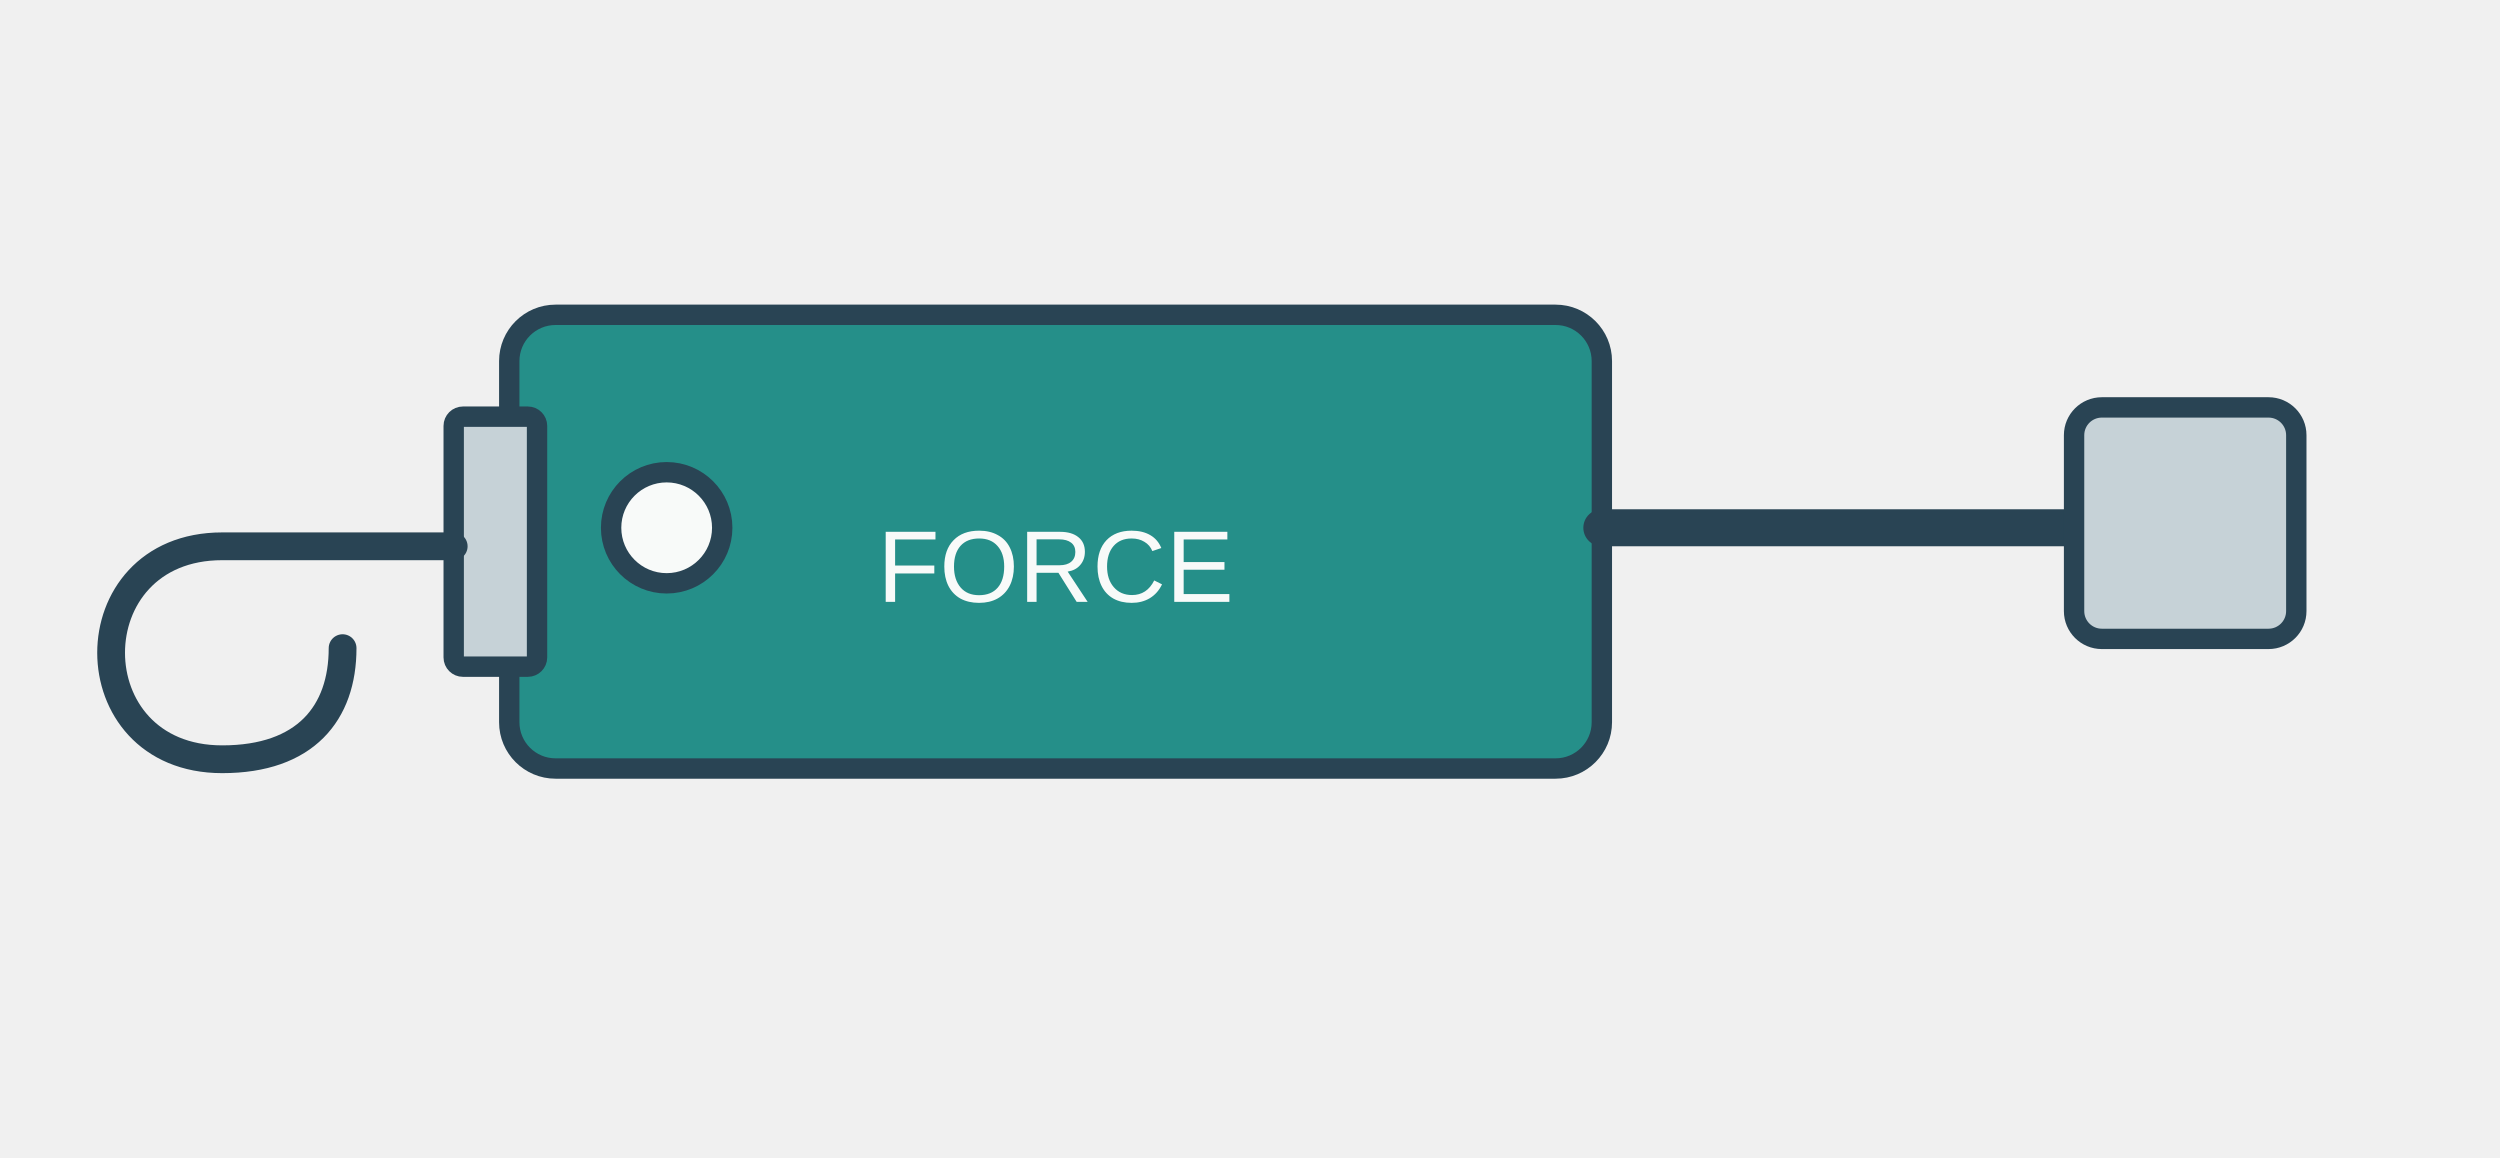
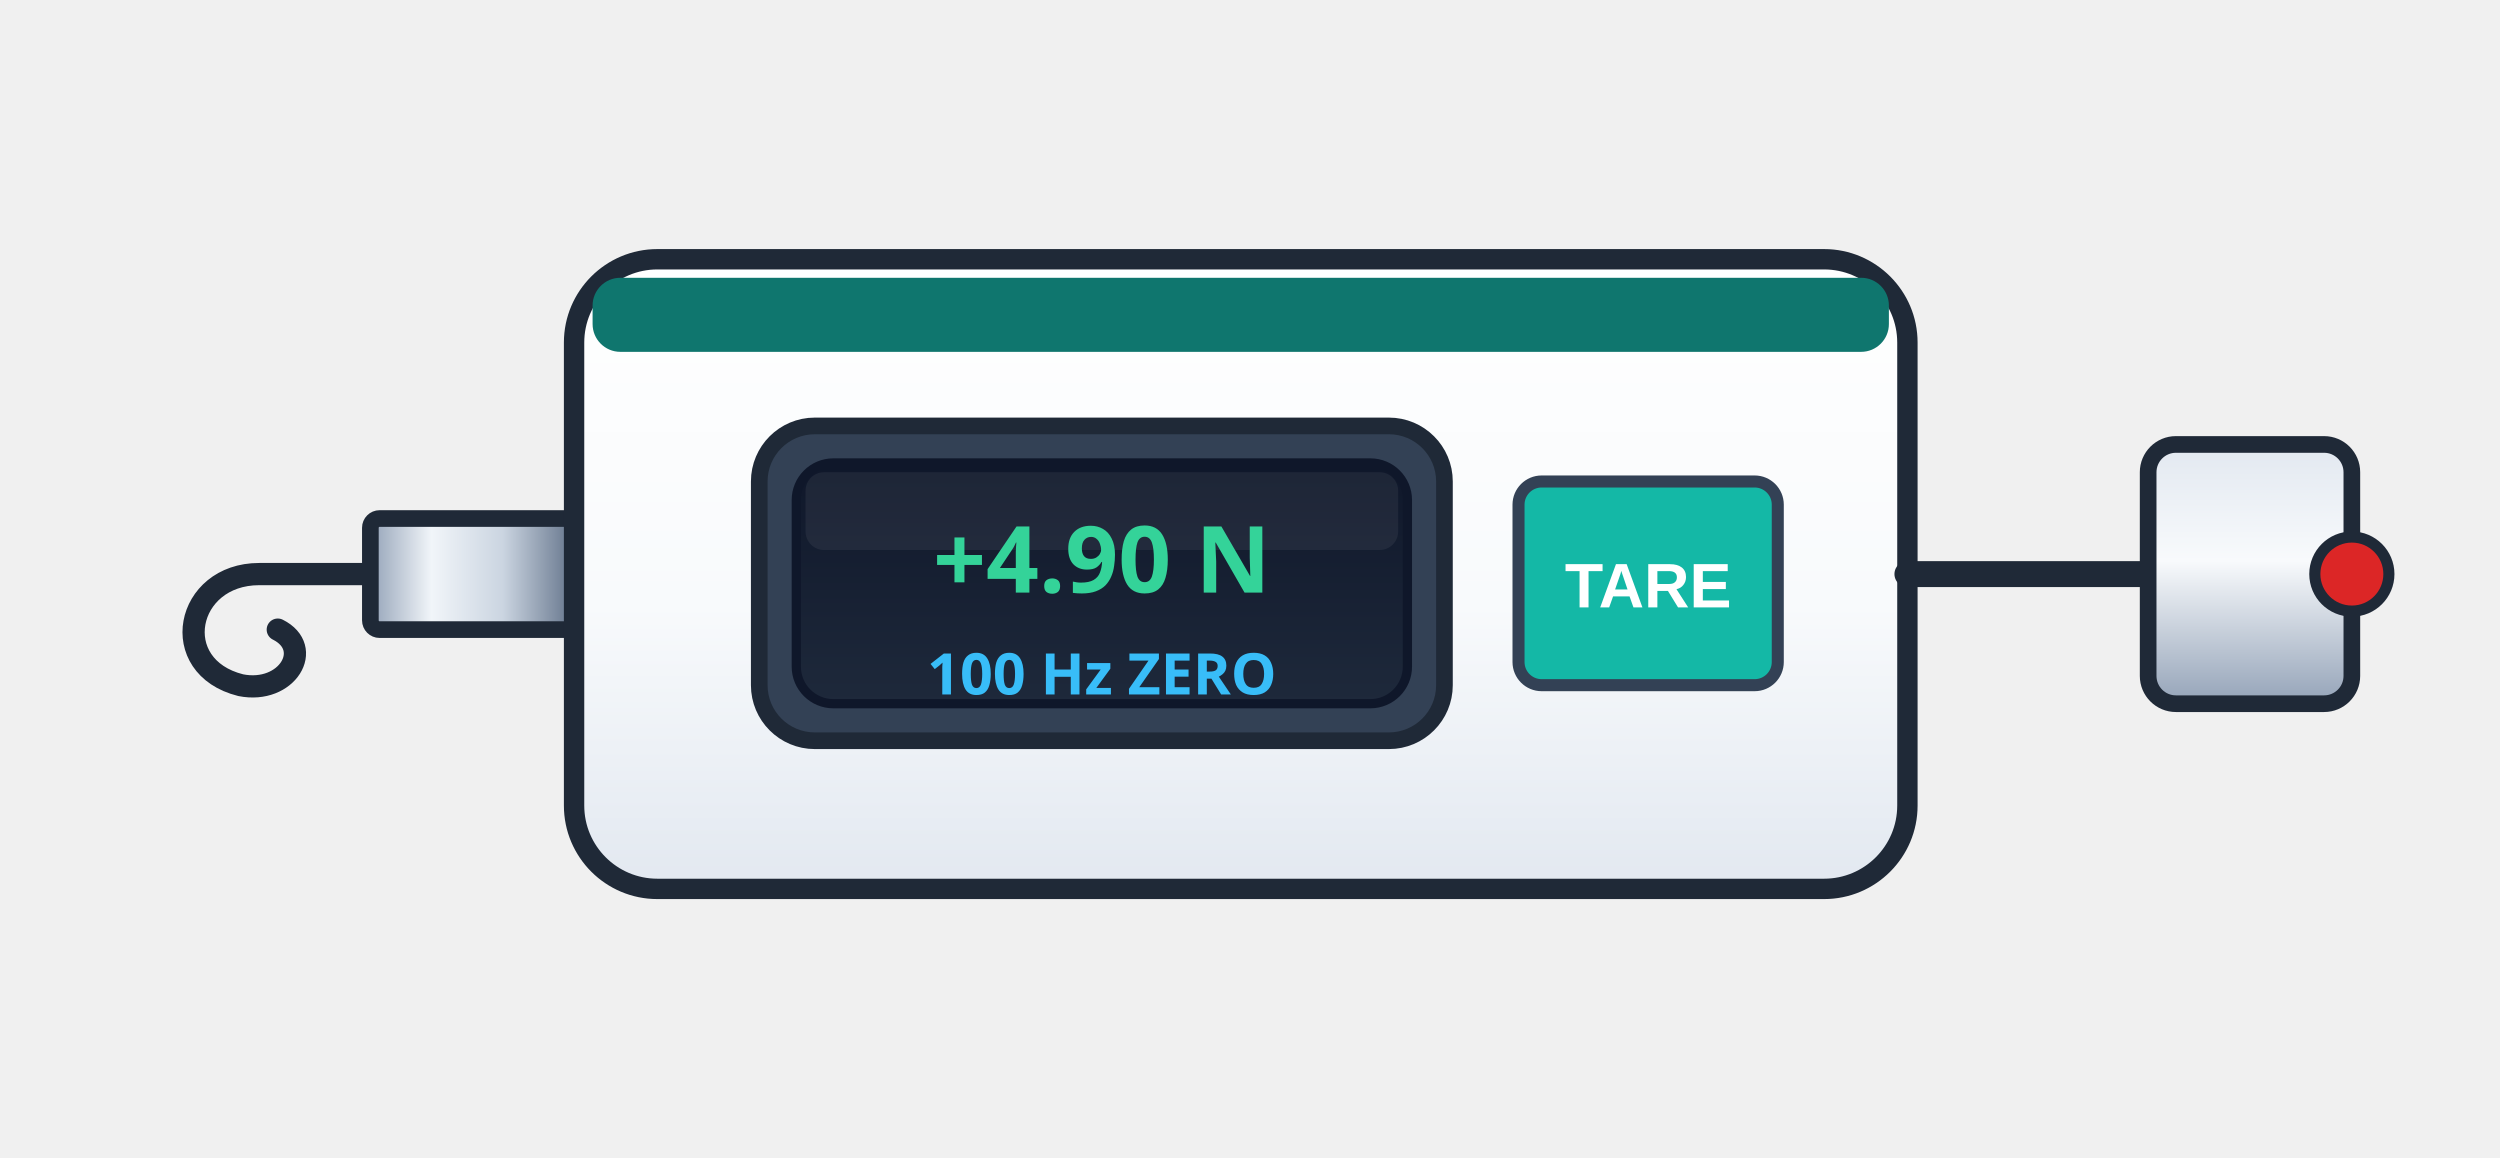
<svg xmlns="http://www.w3.org/2000/svg" width="270" height="125" viewBox="0 0 270 125">
-   <g stroke="#294454" stroke-width="2.2" stroke-linejoin="round" stroke-linecap="round">
-     <rect x="55" y="34" width="118" height="49" fill="#258f89" rx="5" />
-     <rect x="49" y="45" width="9" height="27" fill="#c6d2d7" rx="1" />
-     <path d="M49 59 H24 C8 59 8 82 24 82 C33 82 37 77 37 70" fill="none" stroke-width="3" />
-     <ellipse cx="72" cy="57" rx="6" ry="6" fill="#f8faf9" />
-     <text x="114" y="65" font-size="11" fill="#f8faf9" stroke="none" font-family="Arial" text-anchor="middle">FORCE</text>
-     <path d="M173 57 H225" fill="none" stroke-width="4" />
-     <rect x="224" y="44" width="24" height="25" fill="#c6d2d7" rx="3" />
+   <defs>
+     <linearGradient id="g-chassis" x1="0" y1="0" x2="0" y2="1">
+       <stop offset="0%" stop-color="#FFFFFF" />
+       <stop offset="55%" stop-color="#F8FAFC" />
+       <stop offset="100%" stop-color="#E2E8F0" />
+     </linearGradient>
+     <linearGradient id="g-chassis-h" x1="0" y1="0" x2="1" y2="0">
+       <stop offset="0%" stop-color="#E2E8F0" />
+       <stop offset="22%" stop-color="#F8FAFC" />
+       <stop offset="80%" stop-color="#F1F5F9" />
+       <stop offset="100%" stop-color="#CBD5E1" />
+     </linearGradient>
+     <linearGradient id="g-bezel" x1="0" y1="0" x2="0" y2="1">
+       <stop offset="0%" stop-color="#475569" />
+       <stop offset="100%" stop-color="#1E293B" />
+     </linearGradient>
+     <linearGradient id="g-metal" x1="0" y1="0" x2="1" y2="0">
+       <stop offset="0%" stop-color="#94A3B8" />
+       <stop offset="30%" stop-color="#F1F5F9" />
+       <stop offset="65%" stop-color="#CBD5E1" />
+       <stop offset="100%" stop-color="#64748B" />
+     </linearGradient>
+     <linearGradient id="g-metal-v" x1="0" y1="0" x2="0" y2="1">
+       <stop offset="0%" stop-color="#E2E8F0" />
+       <stop offset="45%" stop-color="#F8FAFC" />
+       <stop offset="100%" stop-color="#94A3B8" />
+     </linearGradient>
+     <linearGradient id="g-teal" x1="0" y1="0" x2="0" y2="1">
+       <stop offset="0%" stop-color="#14B8A6" />
+       <stop offset="100%" stop-color="#0F766E" />
+     </linearGradient>
+     <linearGradient id="g-glass" x1="0" y1="0" x2="1" y2="0">
+       <stop offset="0%" stop-color="#E6F2F7" stop-opacity="0.82" />
+       <stop offset="28%" stop-color="#F8FCFE" stop-opacity="0.65" />
+       <stop offset="75%" stop-color="#E6F2F7" stop-opacity="0.58" />
+       <stop offset="100%" stop-color="#CBE4EE" stop-opacity="0.80" />
+     </linearGradient>
+     <linearGradient id="g-liquid" x1="0" y1="0" x2="0" y2="1">
+       <stop offset="0%" stop-color="#99F6E4" stop-opacity="0.55" />
+       <stop offset="100%" stop-color="#14B8A6" stop-opacity="0.38" />
+     </linearGradient>
+     <linearGradient id="g-screen" x1="0" y1="0" x2="0" y2="1">
+       <stop offset="0%" stop-color="#0F172A" />
+       <stop offset="100%" stop-color="#1E293B" />
+     </linearGradient>
+     <linearGradient id="g-brass" x1="0" y1="0" x2="1" y2="0">
+       <stop offset="0%" stop-color="#B45309" />
+       <stop offset="35%" stop-color="#FDE68A" />
+       <stop offset="75%" stop-color="#F59E0B" />
+       <stop offset="100%" stop-color="#92400E" />
+     </linearGradient>
+     <linearGradient id="g-copper" x1="0" y1="0" x2="1" y2="0">
+       <stop offset="0%" stop-color="#9A3412" />
+       <stop offset="35%" stop-color="#FDBA74" />
+       <stop offset="70%" stop-color="#EA580C" />
+       <stop offset="100%" stop-color="#7C2D12" />
+     </linearGradient>
+     <linearGradient id="g-rubber" x1="0" y1="0" x2="1" y2="1">
+       <stop offset="0%" stop-color="#14B8A6" />
+       <stop offset="100%" stop-color="#115E59" />
+     </linearGradient>
+   </defs>
+   <g stroke="#1F2937" stroke-width="2.2" stroke-linecap="round" stroke-linejoin="round" fill="none">
+     <path d="M40 62 H28 C20 62 18 72 26 74 C31 75 34 70 30 68" fill="none" stroke="#1F2937" stroke-width="2.4" />
+     <rect x="40" y="56" width="22" height="12" rx="1" fill="url(#g-metal)" stroke="#1F2937" stroke-width="1.8" />
+     <rect x="62" y="28" width="144" height="68" rx="9" fill="url(#g-chassis)" stroke="#1F2937" stroke-width="2.2" />
+     <rect x="64" y="30" width="140" height="8" rx="3" fill="#0F766E" stroke="none" />
+     <rect x="82" y="46" width="74" height="34" rx="6" fill="#334155" stroke="#1F2937" stroke-width="1.8" />
+     <rect x="86" y="50" width="66" height="26" rx="4" fill="url(#g-screen)" stroke="#0F172A" stroke-width="1" />
+     <rect x="87" y="51" width="64" height="8.4" rx="2" fill="#FFFFFF" fill-opacity="0.06" stroke="none" />
+     <text x="119" y="64" fill="#34D399" stroke="none" font-family="Consolas, Segoe UI, monospace" font-size="10" font-weight="700" text-anchor="middle">+4.90 N</text>
+     <text x="119" y="75" fill="#38BDF8" stroke="none" font-family="Consolas, Segoe UI, monospace" font-size="6.2" font-weight="700" text-anchor="middle">100 Hz  ZERO</text>
+     <rect x="164" y="52" width="28" height="22" rx="2.5" fill="#14B8A6" stroke="#334155" stroke-width="1.3" />
+     <text x="178" y="65.6" fill="#FFFFFF" stroke="none" font-family="Segoe UI, Arial, sans-serif" font-size="6.8" font-weight="700" text-anchor="middle">TARE</text>
+     <line x1="206" y1="62" x2="232" y2="62" stroke="#1F2937" stroke-width="2.8" />
+     <rect x="232" y="48" width="22" height="28" rx="3" fill="url(#g-metal-v)" stroke="#1F2937" stroke-width="1.8" />
+     <circle cx="254" cy="62" r="4" fill="#DC2626" stroke="#1F2937" stroke-width="1.2" />
  </g>
</svg>
